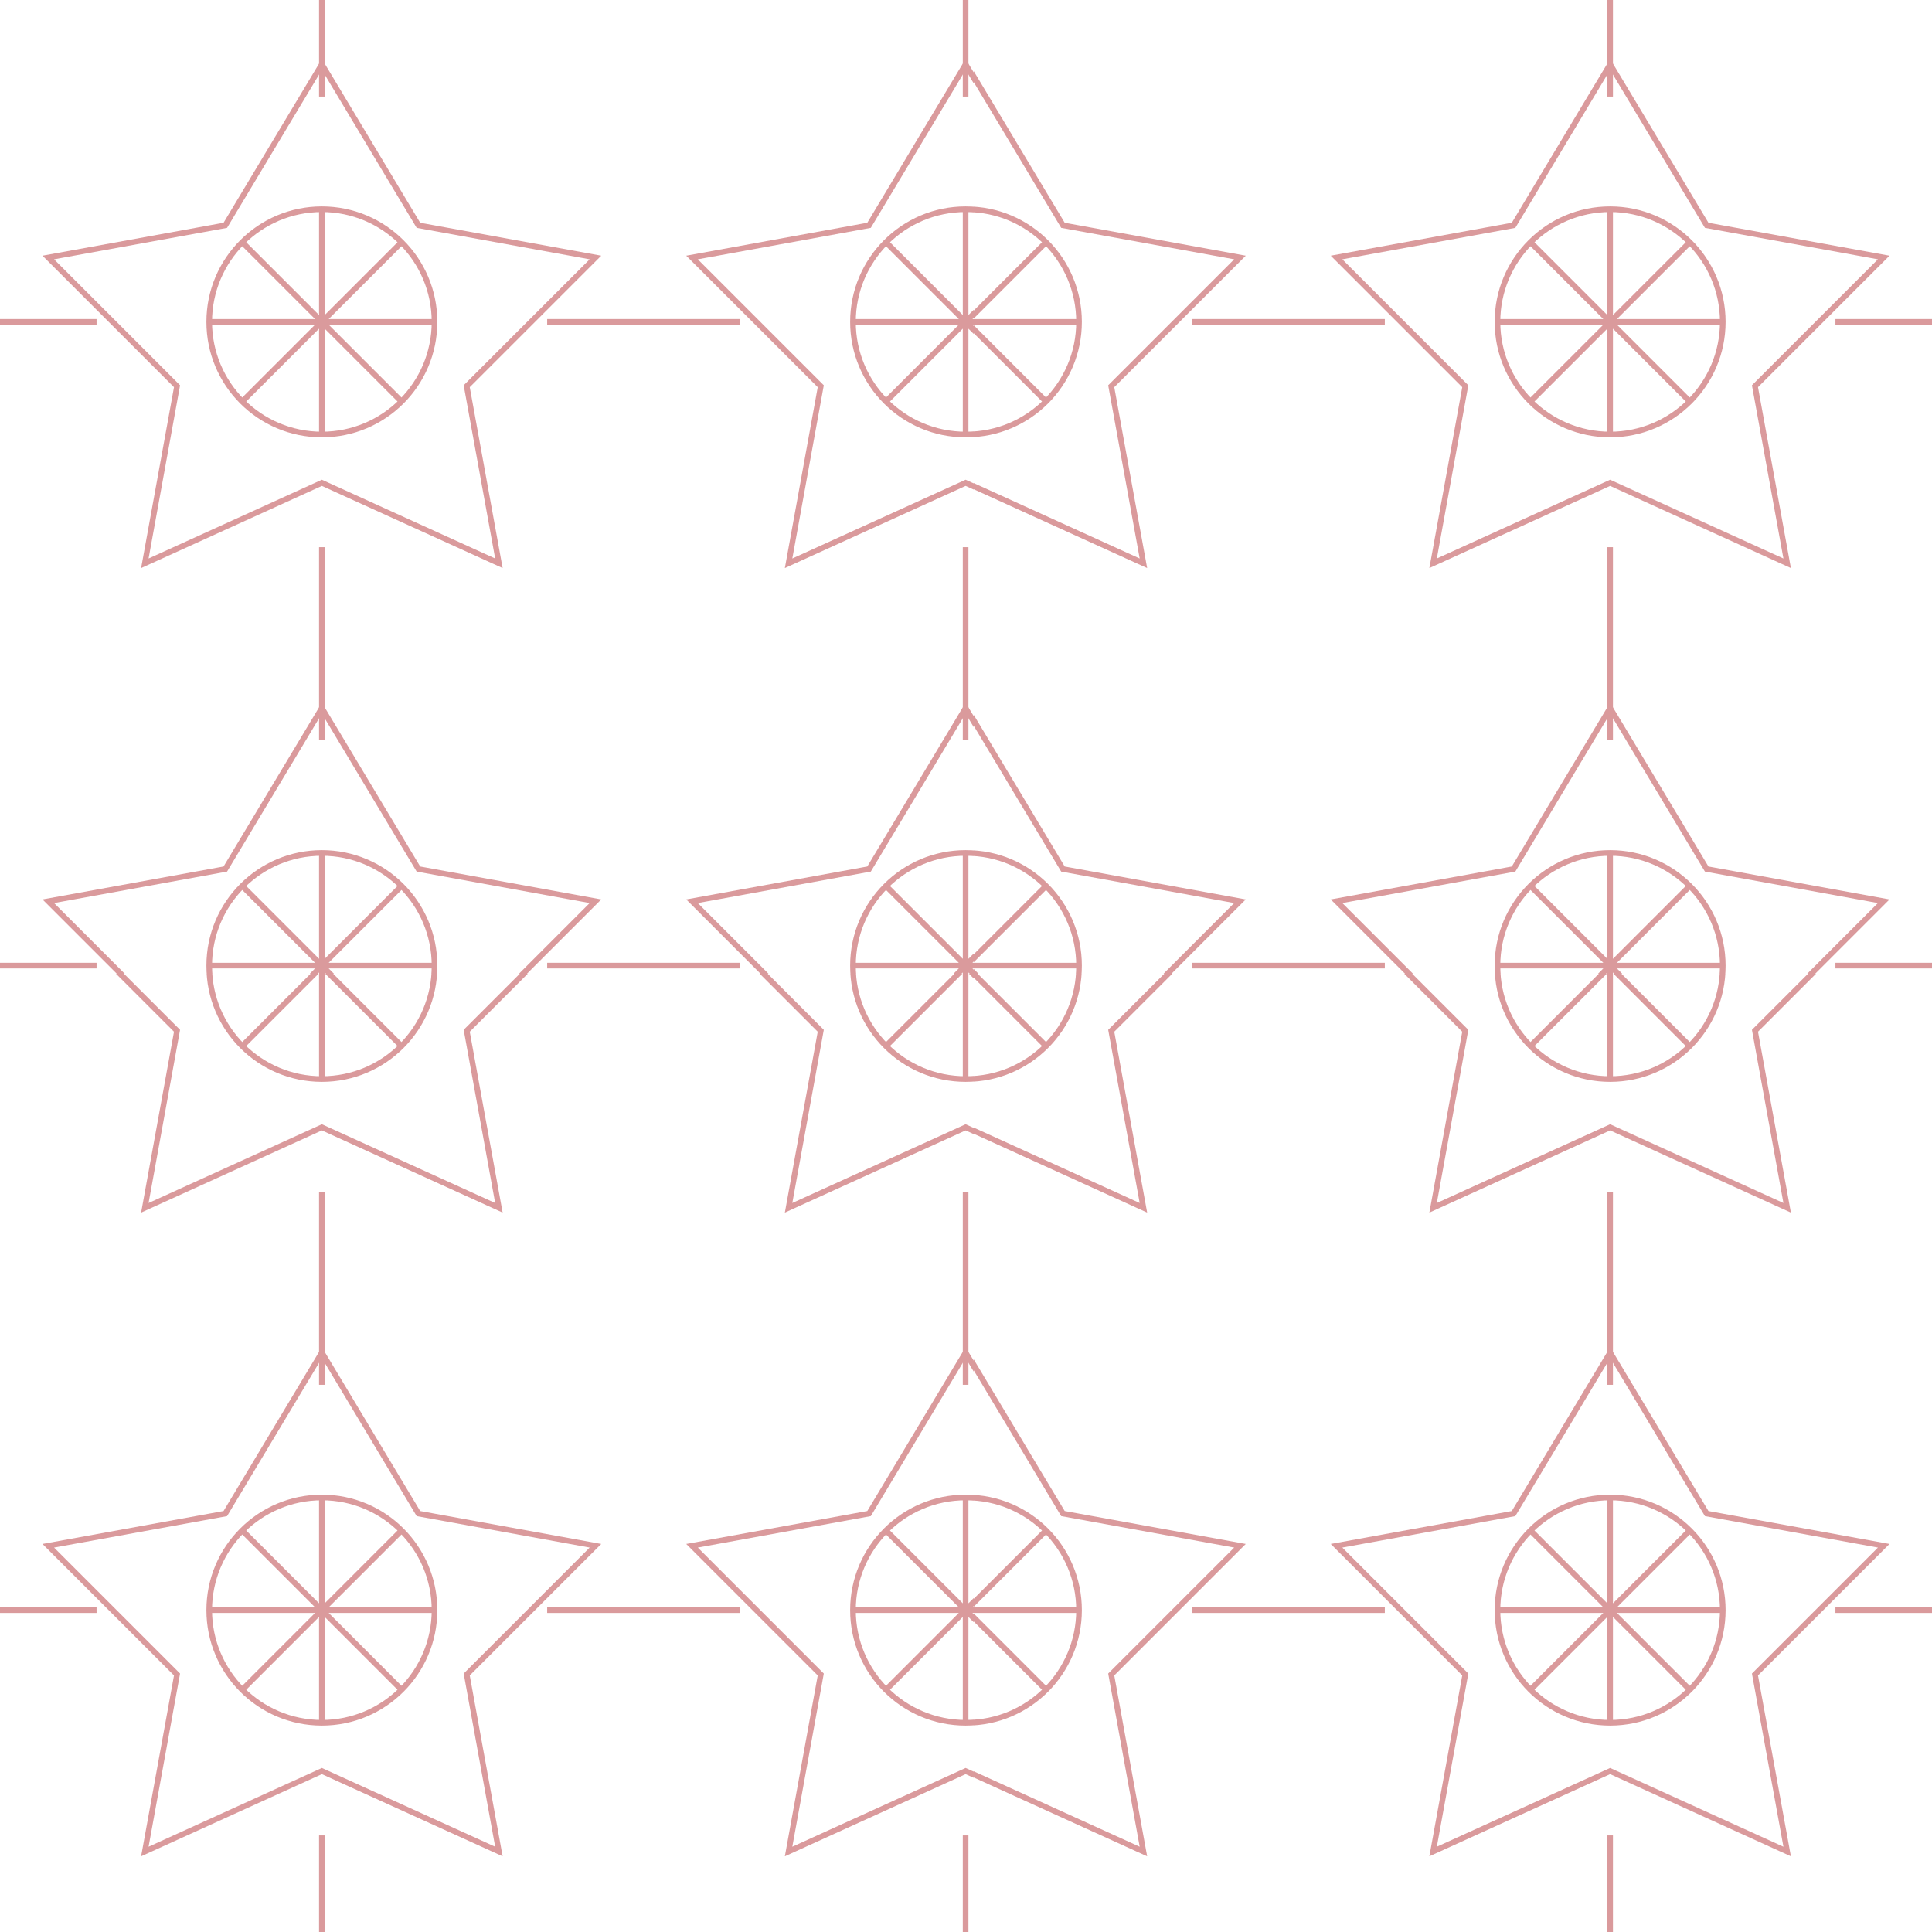
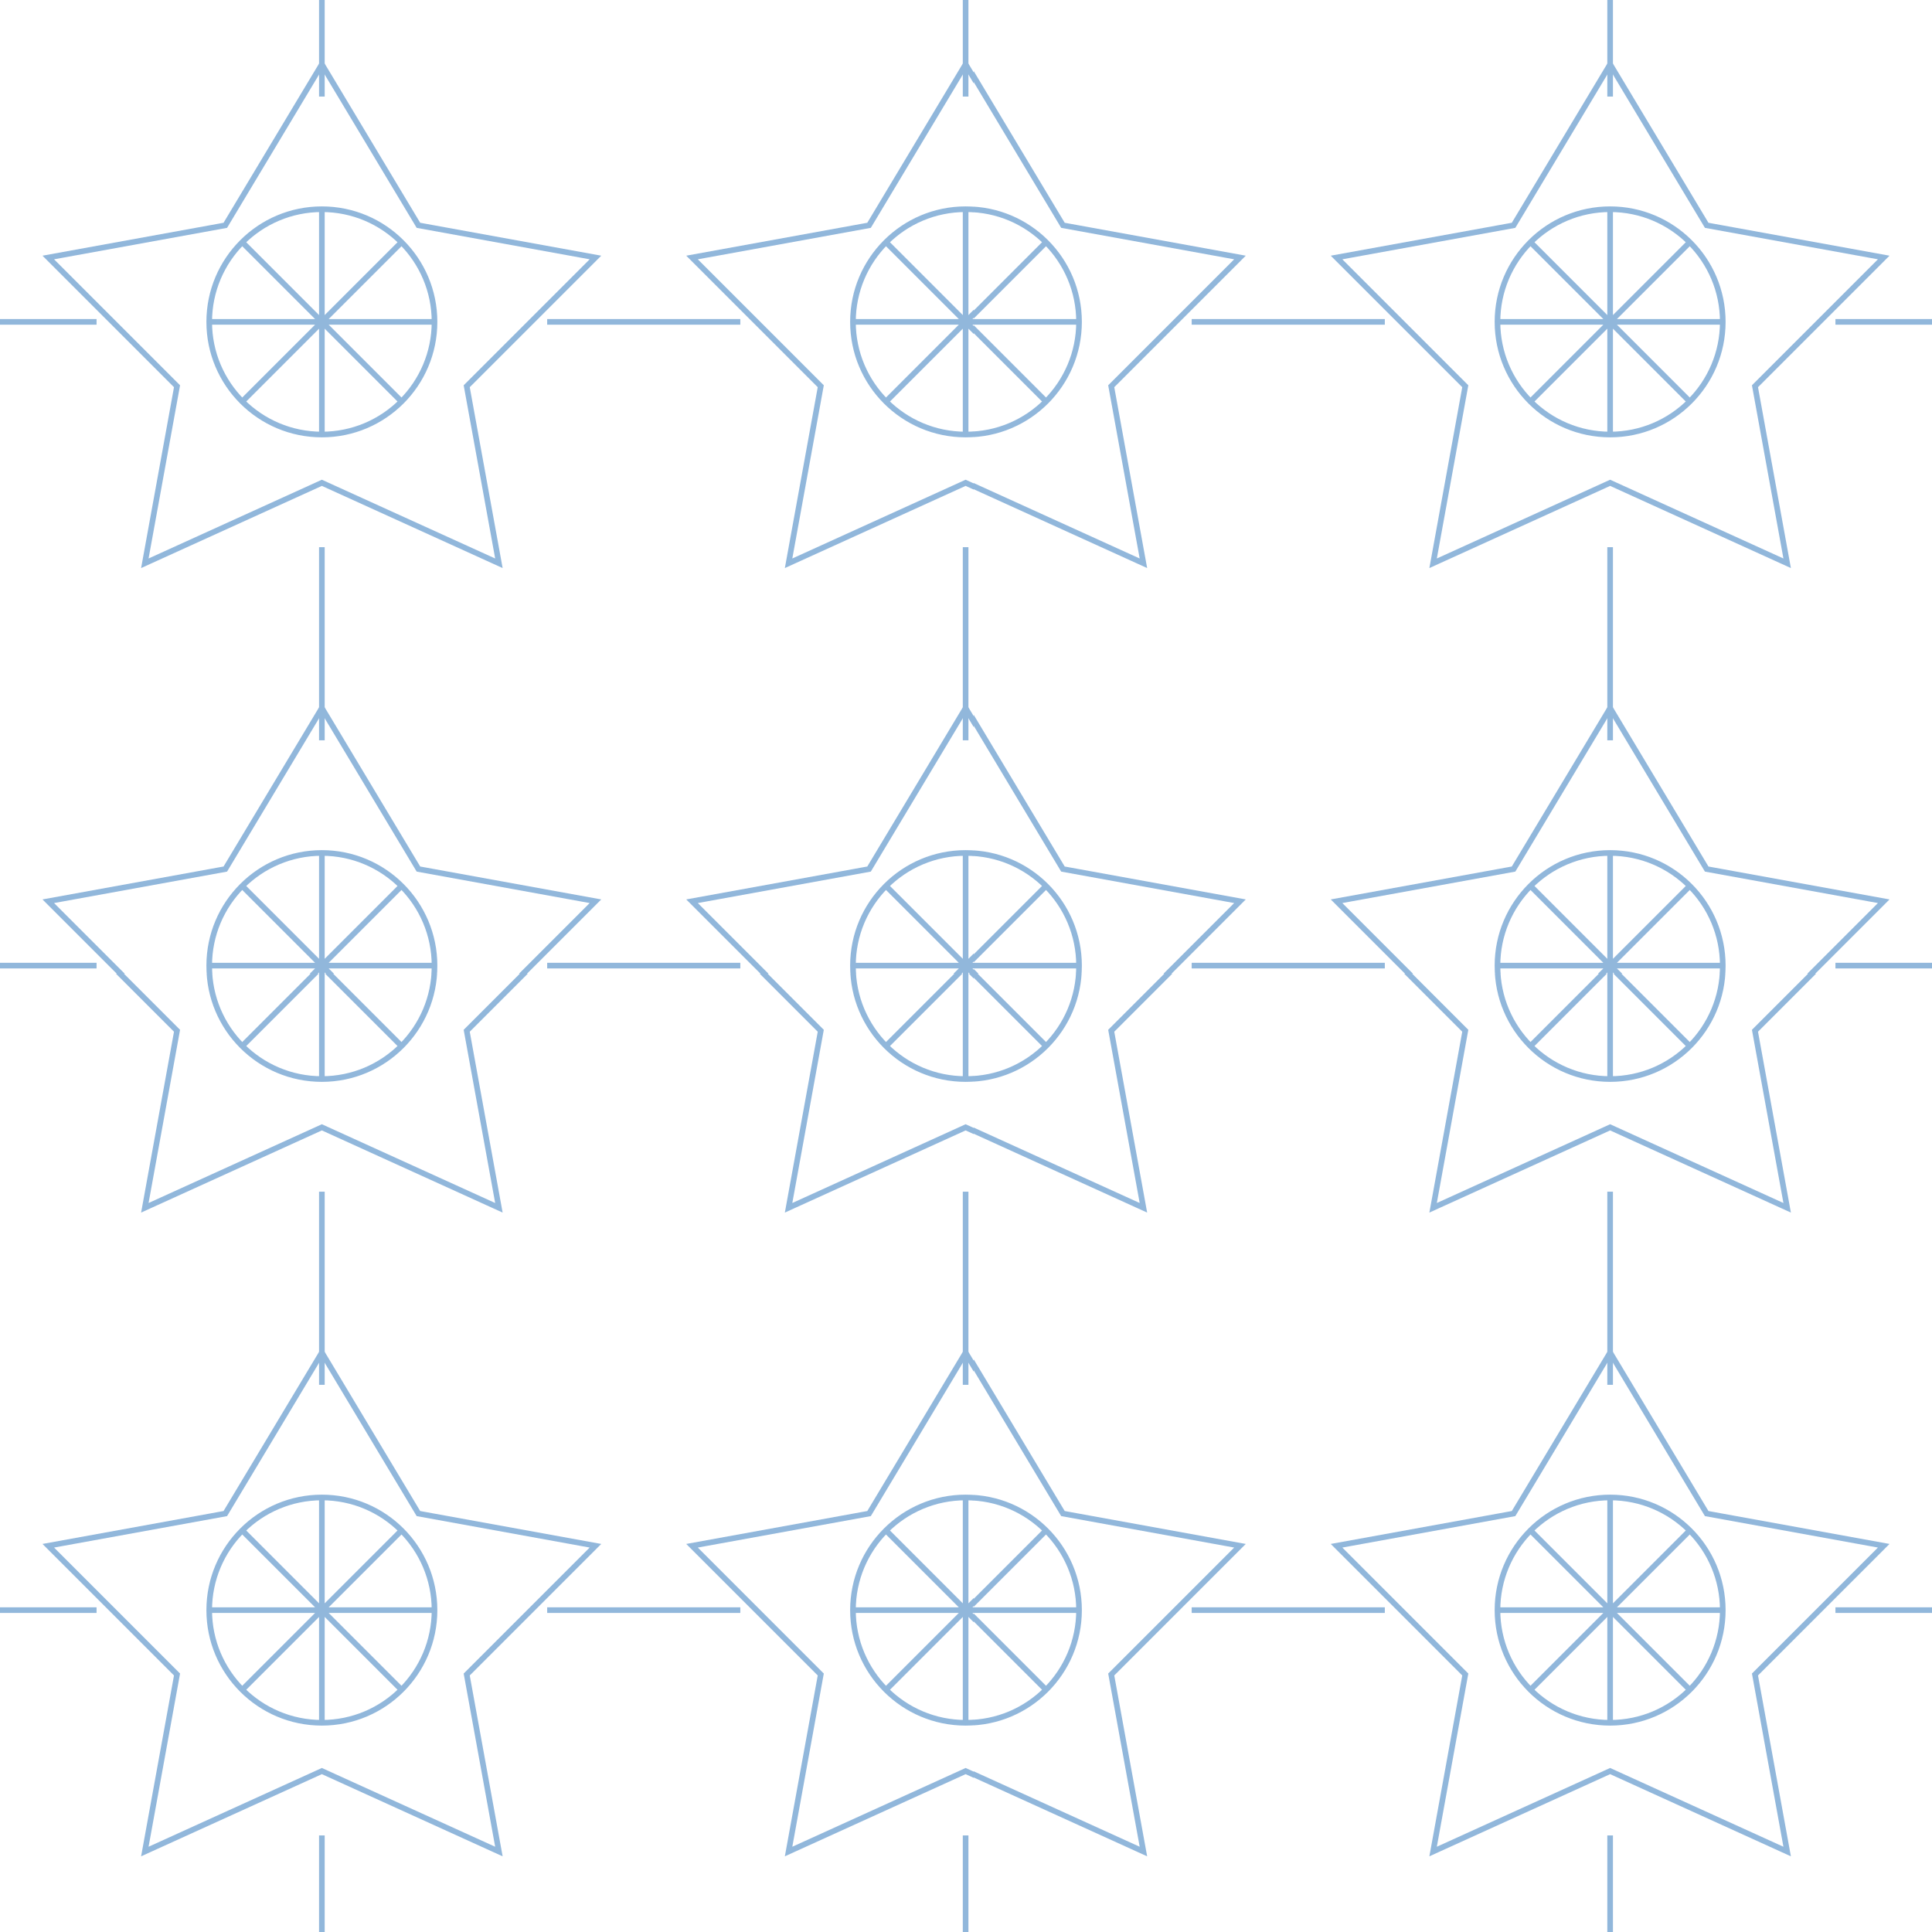
<svg xmlns="http://www.w3.org/2000/svg" viewBox="0 0 240 240" width="240" height="240">
  <defs>
    <pattern id="ornament" x="0" y="0" width="80" height="80" patternUnits="userSpaceOnUse">
-       <g fill="none" stroke="#AE1F24" stroke-width="0.7" opacity="0.45">
+       <g fill="none" stroke="#0B5FB0" stroke-width="0.7" opacity="0.45">
        <path d="M40 8 L52 28 L74 32 L58 48 L62 70 L40 60 L18 70 L22 48 L6 32 L28 28 Z" />
        <circle cx="40" cy="40" r="14" />
        <path d="M40 26 L40 54 M26 40 L54 40 M30 30 L50 50 M30 50 L50 30" />
        <path d="M0 40 L12 40 M68 40 L80 40 M40 0 L40 12 M40 68 L40 80" />
      </g>
    </pattern>
  </defs>
  <rect width="240" height="240" fill="url(#ornament)" />
</svg>
